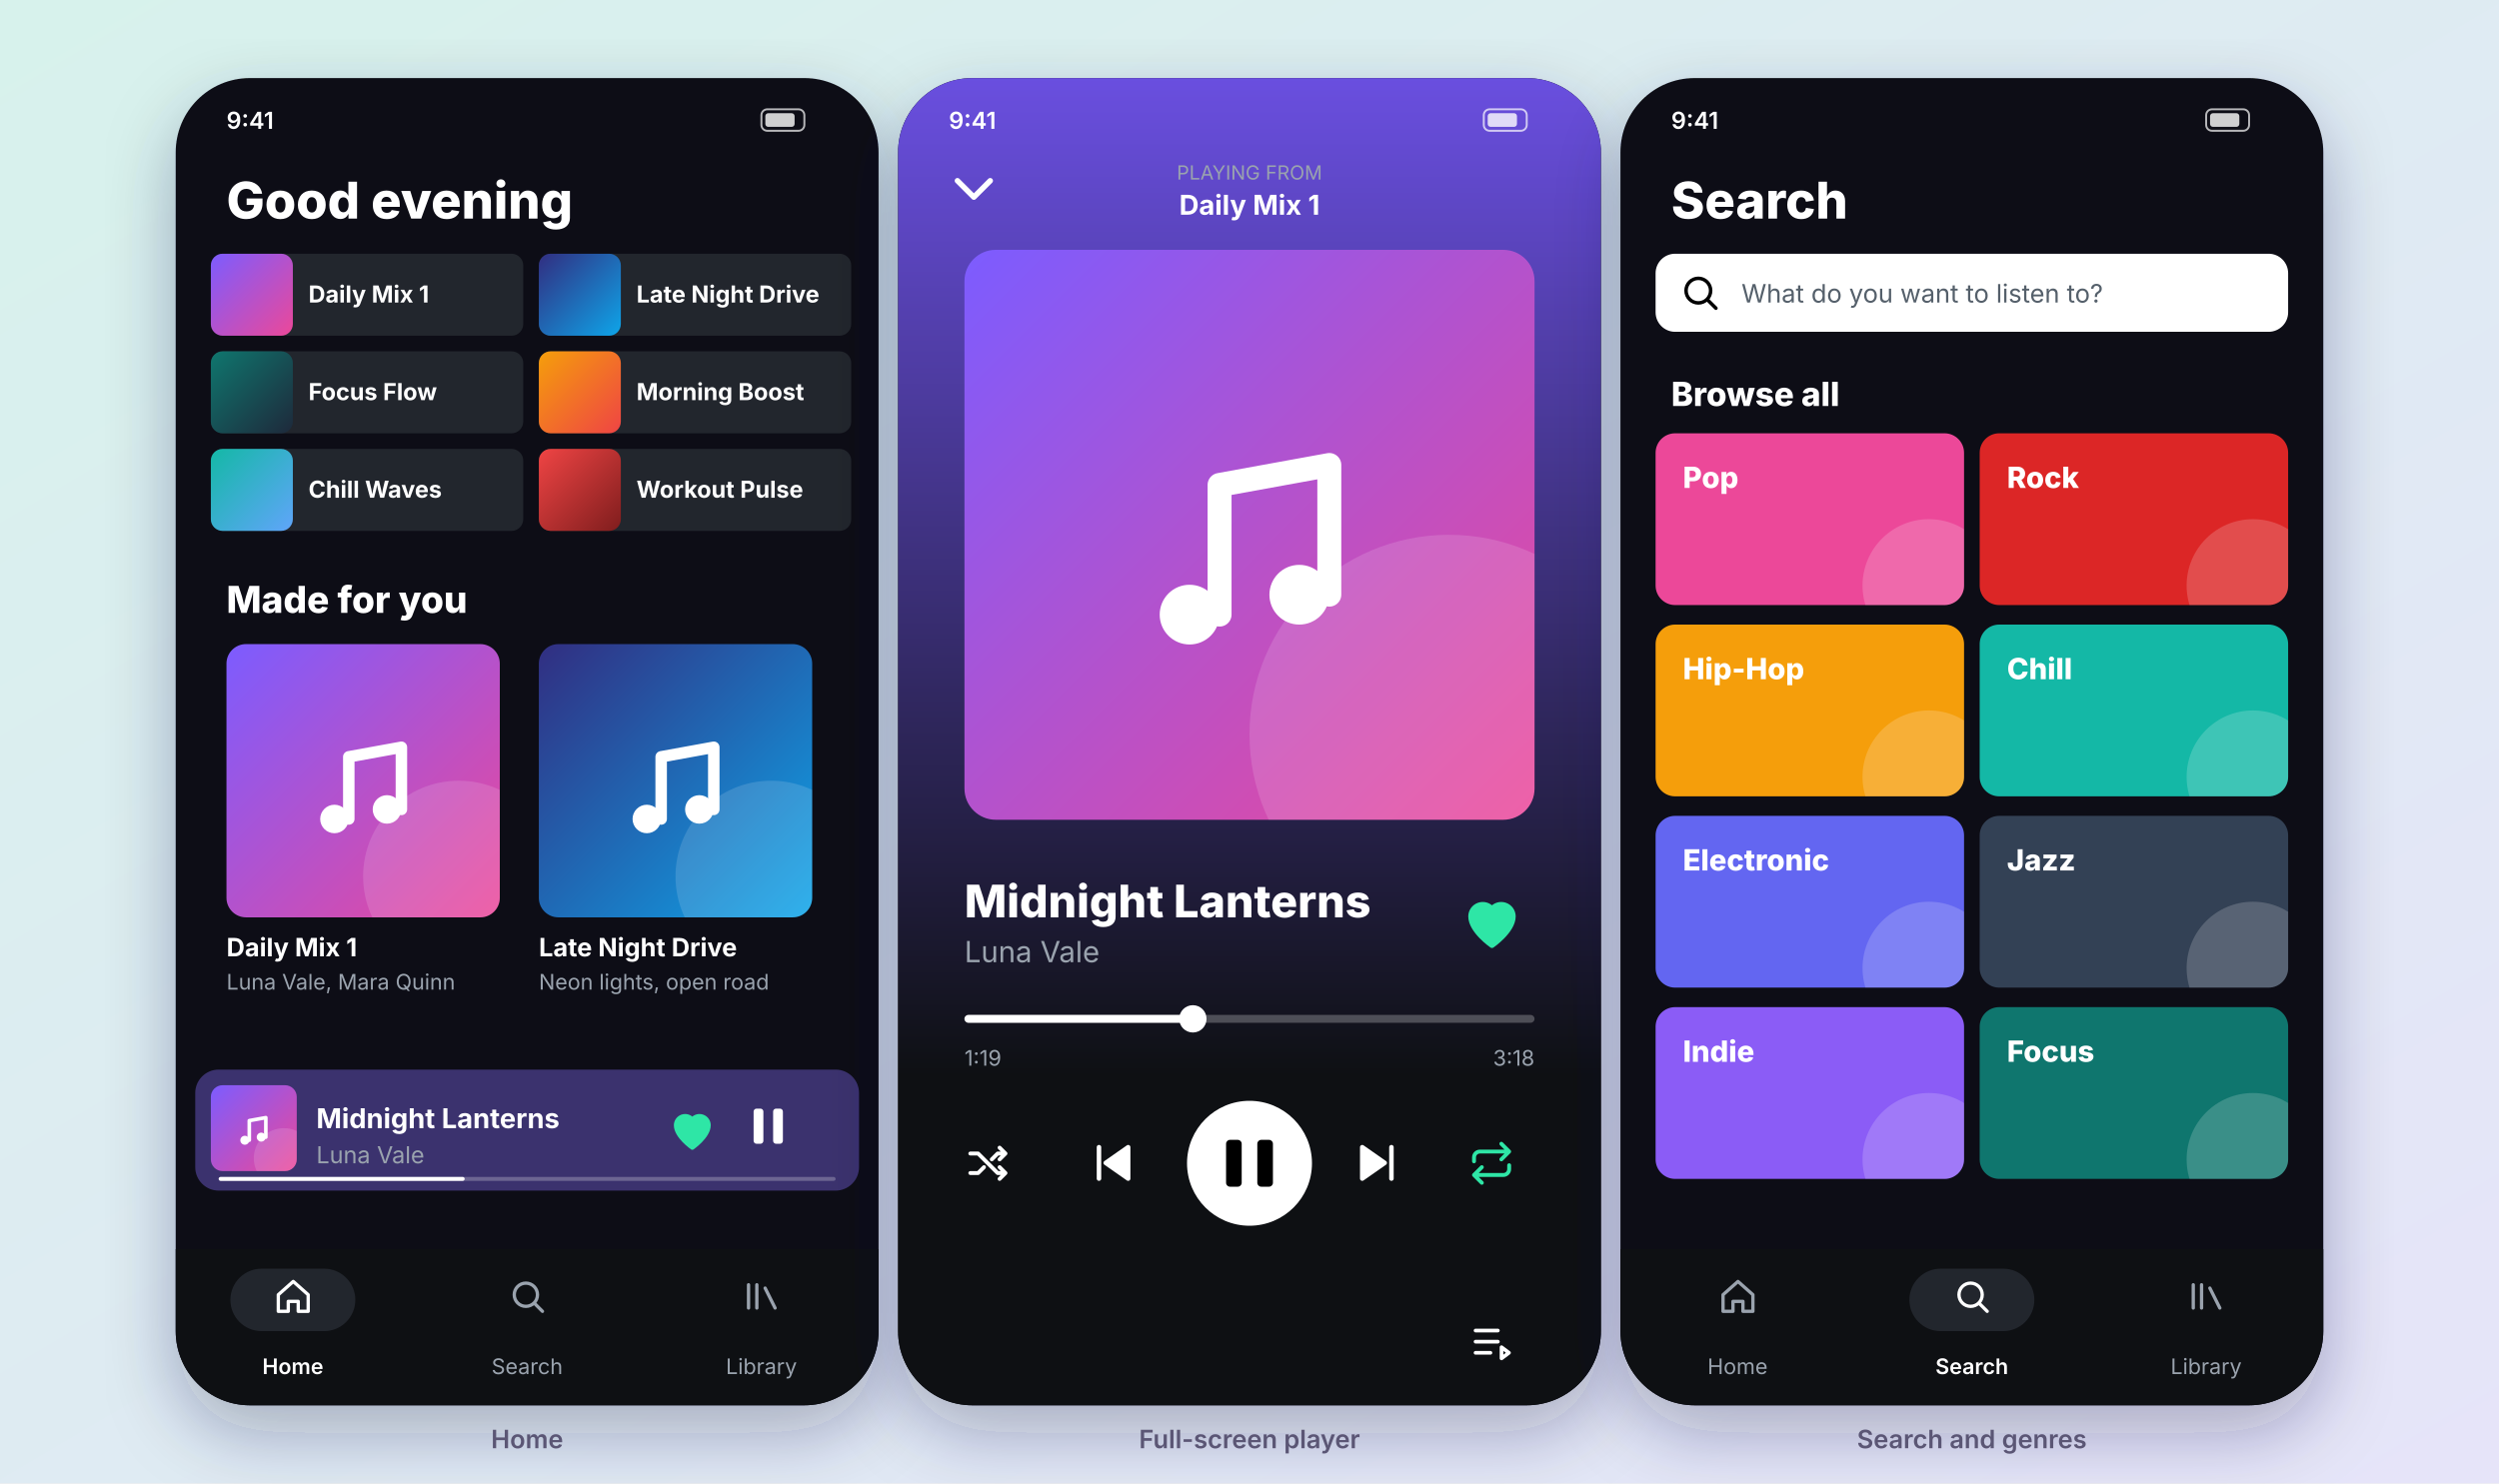
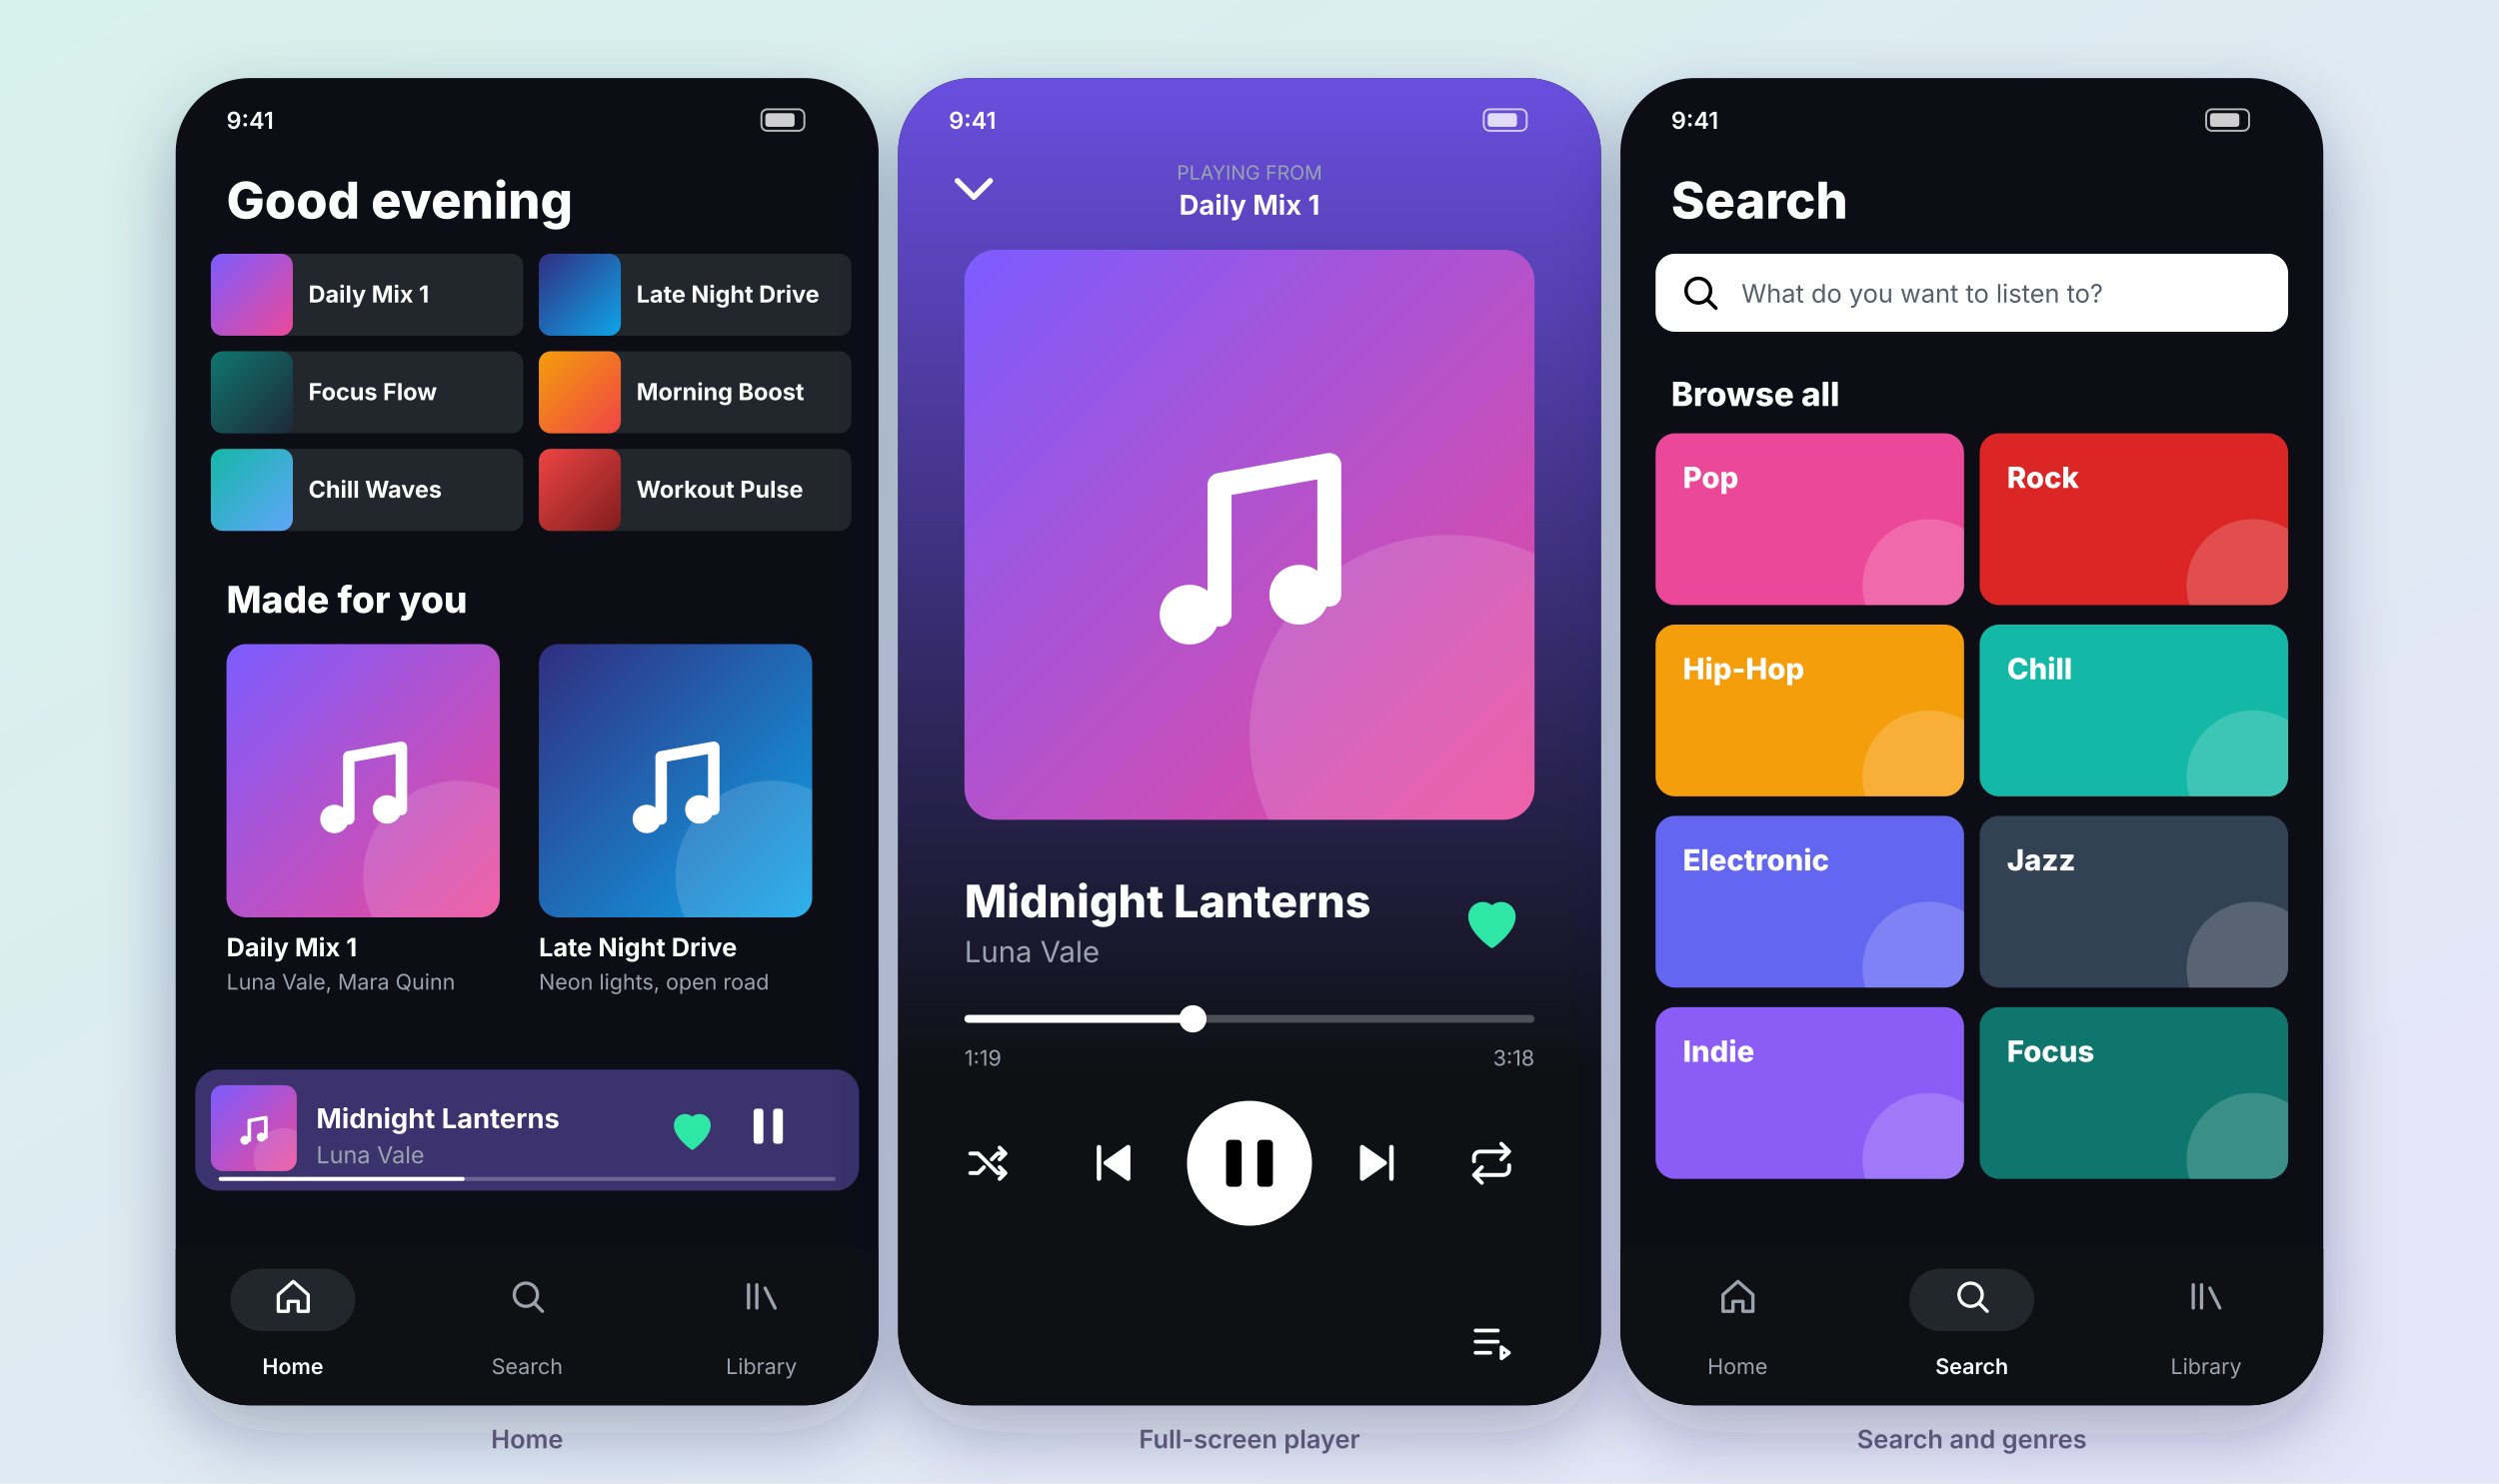
<svg xmlns="http://www.w3.org/2000/svg" viewBox="0 0 1280 760" width="1280" height="760" font-family="Inter, Segoe UI, Helvetica, Arial, sans-serif">
  <defs>
    <linearGradient id="bg" x1="0" y1="0" x2="1" y2="1">
      <stop offset="0" stop-color="#d7f2ec" />
      <stop offset="1" stop-color="#e6e4f9" />
    </linearGradient>
    <linearGradient id="np" x1="0" y1="0" x2="0" y2="1">
      <stop offset="0" stop-color="#6a4fe0" />
      <stop offset=".75" stop-color="#0e1013" />
    </linearGradient>
    <linearGradient id="vp" x1="0" y1="0" x2="1" y2="1">
      <stop offset="0" stop-color="#7c5cff" />
      <stop offset="1" stop-color="#ec4899" />
    </linearGradient>
    <linearGradient id="nt" x1="0" y1="0" x2="1" y2="1">
      <stop offset="0" stop-color="#312e81" />
      <stop offset="1" stop-color="#0ea5e9" />
    </linearGradient>
    <linearGradient id="fo" x1="0" y1="0" x2="1" y2="1">
      <stop offset="0" stop-color="#0f766e" />
      <stop offset="1" stop-color="#1e293b" />
    </linearGradient>
    <linearGradient id="mb" x1="0" y1="0" x2="1" y2="1">
      <stop offset="0" stop-color="#f59e0b" />
      <stop offset="1" stop-color="#ef4444" />
    </linearGradient>
    <linearGradient id="cw" x1="0" y1="0" x2="1" y2="1">
      <stop offset="0" stop-color="#14b8a6" />
      <stop offset="1" stop-color="#60a5fa" />
    </linearGradient>
    <linearGradient id="wo" x1="0" y1="0" x2="1" y2="1">
      <stop offset="0" stop-color="#ef4444" />
      <stop offset="1" stop-color="#7f1d1d" />
    </linearGradient>
    <linearGradient id="gl" x1="0" y1="0" x2="1" y2="1">
      <stop offset="0" stop-color="#0ea5e9" />
      <stop offset="1" stop-color="#2ee6a6" />
    </linearGradient>
    <linearGradient id="ar" x1="0" y1="0" x2="1" y2="1">
      <stop offset="0" stop-color="#facc15" />
      <stop offset="1" stop-color="#f97316" />
    </linearGradient>
    <filter id="sh" x="-10%" y="-5%" width="120%" height="115%">
      <feDropShadow dx="0" dy="14" stdDeviation="18" flood-color="#1b1446" flood-opacity=".3" />
    </filter>
    <clipPath id="p0">
      <rect x="90" y="40" width="360" height="680" rx="38" />
    </clipPath>
    <clipPath id="p1">
      <rect x="460" y="40" width="360" height="680" rx="38" />
    </clipPath>
    <clipPath id="p2">
      <rect x="830" y="40" width="360" height="680" rx="38" />
    </clipPath>
  </defs>
  <rect width="1280" height="760" fill="url(#bg)" />
  <rect x="90" y="40" width="360" height="680" rx="38" fill="#0e1013" filter="url(#sh)" />
  <g clip-path="url(#p0)">
    <text x="116" y="66" font-size="12" fill="#ffffff" font-weight="600" text-anchor="start">9:41</text>
    <rect x="390" y="56" width="22" height="11" rx="3" fill="none" stroke="#fff" stroke-opacity=".7" />
    <rect x="392" y="58" width="15" height="7" rx="1.5" fill="#fff" fill-opacity=".8" />
    <text x="116" y="112" font-size="26" fill="#ffffff" font-weight="800" text-anchor="start">Good evening</text>
    <rect x="108" y="130" width="160" height="42" rx="6" fill="#22262d" />
    <rect x="108" y="130" width="42" height="42" rx="6" fill="url(#vp)" />
    <text x="158" y="155" font-size="12" fill="#ffffff" font-weight="700" text-anchor="start">Daily Mix 1</text>
    <rect x="276" y="130" width="160" height="42" rx="6" fill="#22262d" />
    <rect x="276" y="130" width="42" height="42" rx="6" fill="url(#nt)" />
    <text x="326" y="155" font-size="12" fill="#ffffff" font-weight="700" text-anchor="start">Late Night Drive</text>
    <rect x="108" y="180" width="160" height="42" rx="6" fill="#22262d" />
    <rect x="108" y="180" width="42" height="42" rx="6" fill="url(#fo)" />
    <text x="158" y="205" font-size="12" fill="#ffffff" font-weight="700" text-anchor="start">Focus Flow</text>
    <rect x="276" y="180" width="160" height="42" rx="6" fill="#22262d" />
    <rect x="276" y="180" width="42" height="42" rx="6" fill="url(#mb)" />
    <text x="326" y="205" font-size="12" fill="#ffffff" font-weight="700" text-anchor="start">Morning Boost</text>
    <rect x="108" y="230" width="160" height="42" rx="6" fill="#22262d" />
    <rect x="108" y="230" width="42" height="42" rx="6" fill="url(#cw)" />
    <text x="158" y="255" font-size="12" fill="#ffffff" font-weight="700" text-anchor="start">Chill Waves</text>
    <rect x="276" y="230" width="160" height="42" rx="6" fill="#22262d" />
    <rect x="276" y="230" width="42" height="42" rx="6" fill="url(#wo)" />
    <text x="326" y="255" font-size="12" fill="#ffffff" font-weight="700" text-anchor="start">Workout Pulse</text>
    <text x="116" y="314" font-size="19" fill="#ffffff" font-weight="800" text-anchor="start">Made for you</text>
    <rect x="116" y="330" width="140" height="140" rx="10" fill="url(#vp)" />
    <clipPath id="k1">
      <rect x="116" y="330" width="140" height="140" rx="10" />
    </clipPath>
    <circle cx="235.0" cy="449.0" r="49.0" fill="#fff" fill-opacity=".14" clip-path="url(#k1)" />
    <g transform="translate(156.6,375.5) scale(2.45)">
      <path d="M9 18V5l11-2v13" fill="none" stroke="#fff" stroke-width="2.4" stroke-linecap="round" stroke-linejoin="round" />
    </g>
    <circle cx="171.3" cy="419.6" r="7.3" fill="#fff" />
    <circle cx="198.2" cy="414.7" r="7.3" fill="#fff" />
    <text x="116" y="490" font-size="13" fill="#ffffff" font-weight="700" text-anchor="start">Daily Mix 1</text>
    <text x="116" y="507" font-size="11" fill="#9aa3ae" font-weight="400" text-anchor="start">Luna Vale, Mara Quinn</text>
    <rect x="276" y="330" width="140" height="140" rx="10" fill="url(#nt)" />
    <clipPath id="k2">
      <rect x="276" y="330" width="140" height="140" rx="10" />
    </clipPath>
    <circle cx="395.0" cy="449.0" r="49.0" fill="#fff" fill-opacity=".14" clip-path="url(#k2)" />
    <g transform="translate(316.6,375.5) scale(2.45)">
      <path d="M9 18V5l11-2v13" fill="none" stroke="#fff" stroke-width="2.4" stroke-linecap="round" stroke-linejoin="round" />
    </g>
    <circle cx="331.3" cy="419.6" r="7.3" fill="#fff" />
    <circle cx="358.2" cy="414.7" r="7.3" fill="#fff" />
    <text x="276" y="490" font-size="13" fill="#ffffff" font-weight="700" text-anchor="start">Late Night Drive</text>
    <text x="276" y="507" font-size="11" fill="#9aa3ae" font-weight="400" text-anchor="start">Neon lights, open road</text>
    <rect x="100" y="548" width="340" height="62" rx="12" fill="#3b326e" />
    <rect x="108" y="556" width="44" height="44" rx="6" fill="url(#vp)" />
    <clipPath id="k3">
      <rect x="108" y="556" width="44" height="44" rx="6" />
    </clipPath>
    <circle cx="145.4" cy="593.4" r="15.4" fill="#fff" fill-opacity=".14" clip-path="url(#k3)" />
    <g transform="translate(120.76,570.3) scale(0.77)">
      <path d="M9 18V5l11-2v13" fill="none" stroke="#fff" stroke-width="2.4" stroke-linecap="round" stroke-linejoin="round" />
    </g>
    <circle cx="125.4" cy="584.2" r="2.3" fill="#fff" />
    <circle cx="133.8" cy="582.6" r="2.3" fill="#fff" />
    <text x="162" y="578" font-size="14" fill="#ffffff" font-weight="700" text-anchor="start">Midnight Lanterns</text>
    <text x="162" y="596" font-size="12" fill="#9aa3ae" font-weight="400" text-anchor="start">Luna Vale</text>
    <g transform="translate(342,566) scale(1.05)">
      <path d="M12 21s-8-5.5-8-11a4.5 4.5 0 0 1 8-2.8A4.5 4.5 0 0 1 20 10c0 5.5-8 11-8 11z" fill="#2ee6a6" stroke="#2ee6a6" stroke-width="2" stroke-linecap="round" stroke-linejoin="round" />
    </g>
    <rect x="386" y="568" width="5" height="18" rx="1.5" fill="#fff" />
    <rect x="396" y="568" width="5" height="18" rx="1.5" fill="#fff" />
    <rect x="112" y="603" width="316" height="2" rx="1" fill="#fff" fill-opacity=".25" />
    <rect x="112" y="603" width="126" height="2" rx="1" fill="#fff" />
    <rect x="90" y="640" width="360" height="80" fill="#0e1013" />
    <rect x="118" y="650" width="64" height="32" rx="16" fill="#22262d" />
    <g transform="translate(140,654) scale(0.85)">
      <path d="M3 11l9-8 9 8v10h-6v-6H9v6H3z" fill="none" stroke="#ffffff" stroke-width="2" stroke-linecap="round" stroke-linejoin="round" />
    </g>
    <text x="150" y="704" font-size="11" fill="#ffffff" font-weight="600" text-anchor="middle">Home</text>
    <g transform="translate(260,654) scale(0.85)">
      <path d="M11 4a7 7 0 1 0 0 14 7 7 0 0 0 0-14zM21 21l-5-5" fill="none" stroke="#9aa3ae" stroke-width="2" stroke-linecap="round" stroke-linejoin="round" />
    </g>
    <text x="270" y="704" font-size="11" fill="#9aa3ae" font-weight="400" text-anchor="middle">Search</text>
    <g transform="translate(380,654) scale(0.85)">
      <path d="M4 5v14M9 5v14M14 7l6 12" fill="none" stroke="#9aa3ae" stroke-width="2" stroke-linecap="round" stroke-linejoin="round" />
    </g>
    <text x="390" y="704" font-size="11" fill="#9aa3ae" font-weight="400" text-anchor="middle">Library</text>
  </g>
  <text x="270" y="742" font-size="13" fill="#5b5675" font-weight="600" text-anchor="middle">Home</text>
  <rect x="460" y="40" width="360" height="680" rx="38" fill="#0e1013" filter="url(#sh)" />
  <g clip-path="url(#p1)">
    <rect x="460" y="40" width="360" height="680" fill="url(#np)" />
    <text x="486" y="66" font-size="12" fill="#ffffff" font-weight="600" text-anchor="start">9:41</text>
    <rect x="760" y="56" width="22" height="11" rx="3" fill="none" stroke="#fff" stroke-opacity=".7" />
    <rect x="762" y="58" width="15" height="7" rx="1.5" fill="#fff" fill-opacity=".8" />
    <g transform="translate(482,80) scale(1.4)">
      <path d="M6 9l6 6 6-6" fill="none" stroke="#ffffff" stroke-width="2" stroke-linecap="round" stroke-linejoin="round" />
    </g>
    <text x="640" y="92" font-size="10" fill="#9aa3ae" font-weight="400" text-anchor="middle">PLAYING FROM</text>
    <text x="640" y="110" font-size="14" fill="#ffffff" font-weight="700" text-anchor="middle">Daily Mix 1</text>
    <rect x="494" y="128" width="292" height="292" rx="16" fill="url(#vp)" />
    <clipPath id="k4">
      <rect x="494" y="128" width="292" height="292" rx="16" />
    </clipPath>
    <circle cx="742.2" cy="376.2" r="102.2" fill="#fff" fill-opacity=".14" clip-path="url(#k4)" />
    <g transform="translate(578.68,222.9) scale(5.11)">
      <path d="M9 18V5l11-2v13" fill="none" stroke="#fff" stroke-width="2.4" stroke-linecap="round" stroke-linejoin="round" />
    </g>
    <circle cx="609.3" cy="314.9" r="15.3" fill="#fff" />
    <circle cx="665.5" cy="304.7" r="15.3" fill="#fff" />
    <text x="494" y="470" font-size="23" fill="#ffffff" font-weight="800" text-anchor="start">Midnight Lanterns</text>
    <text x="494" y="493" font-size="15" fill="#9aa3ae" font-weight="400" text-anchor="start">Luna Vale</text>
    <g transform="translate(748,456) scale(1.35)">
      <path d="M12 21s-8-5.5-8-11a4.5 4.5 0 0 1 8-2.8A4.5 4.5 0 0 1 20 10c0 5.5-8 11-8 11z" fill="#2ee6a6" stroke="#2ee6a6" stroke-width="2" stroke-linecap="round" stroke-linejoin="round" />
    </g>
    <rect x="494" y="520" width="292" height="4" rx="2" fill="#fff" fill-opacity=".25" />
    <rect x="494" y="520" width="117" height="4" rx="2" fill="#fff" />
    <circle cx="611" cy="522" r="7" fill="#fff" />
    <text x="494" y="546" font-size="11" fill="#9aa3ae" font-weight="400" text-anchor="start">1:19</text>
    <text x="786" y="546" font-size="11" fill="#9aa3ae" font-weight="400" text-anchor="end">3:18</text>
    <g transform="translate(494,584) scale(1.0)">
      <path d="M3 7h4l10 10h4M3 17h4l3-3M14 10l3-3h4M18 4l3 3-3 3M18 14l3 3-3 3" fill="none" stroke="#ffffff" stroke-width="2" stroke-linecap="round" stroke-linejoin="round" />
    </g>
    <g transform="translate(556,582) scale(1.15)">
      <path d="M19 5v14L9 12zM6 5v14" fill="#ffffff" stroke="#ffffff" stroke-width="2" stroke-linecap="round" stroke-linejoin="round" />
    </g>
    <circle cx="640" cy="596" r="32" fill="#fff" />
    <rect x="628" y="584" width="8" height="24" rx="2" fill="#000" />
    <rect x="644" y="584" width="8" height="24" rx="2" fill="#000" />
    <g transform="translate(692,582) scale(1.15)">
      <path d="M5 5v14l10-7zM18 5v14" fill="#ffffff" stroke="#ffffff" stroke-width="2" stroke-linecap="round" stroke-linejoin="round" />
    </g>
    <g transform="translate(752,584) scale(1.0)">
-       <path d="M17 2l4 4-4 4M3 11V9a3 3 0 0 1 3-3h15M7 22l-4-4 4-4M21 13v2a3 3 0 0 1-3 3H3" fill="none" stroke="#2ee6a6" stroke-width="2" stroke-linecap="round" stroke-linejoin="round" />
+       <path d="M17 2l4 4-4 4M3 11V9a3 3 0 0 1 3-3h15M7 22l-4-4 4-4M21 13v2a3 3 0 0 1-3 3H3" fill="none" stroke="#ffffff" stroke-width="2" stroke-linecap="round" stroke-linejoin="round" />
    </g>
    <g transform="translate(752,676) scale(0.95)">
      <path d="M4 6h12M4 12h12M4 18h8M18 15v6l4-3z" fill="none" stroke="#ffffff" stroke-width="2" stroke-linecap="round" stroke-linejoin="round" />
    </g>
  </g>
  <text x="640" y="742" font-size="13" fill="#5b5675" font-weight="600" text-anchor="middle">Full-screen player</text>
  <rect x="830" y="40" width="360" height="680" rx="38" fill="#0e1013" filter="url(#sh)" />
  <g clip-path="url(#p2)">
    <text x="856" y="66" font-size="12" fill="#ffffff" font-weight="600" text-anchor="start">9:41</text>
    <rect x="1130" y="56" width="22" height="11" rx="3" fill="none" stroke="#fff" stroke-opacity=".7" />
    <rect x="1132" y="58" width="15" height="7" rx="1.5" fill="#fff" fill-opacity=".8" />
    <text x="856" y="112" font-size="26" fill="#ffffff" font-weight="800" text-anchor="start">Search</text>
    <rect x="848" y="130" width="324" height="40" rx="10" fill="#fff" />
    <g transform="translate(860,139) scale(0.9)">
      <path d="M11 4a7 7 0 1 0 0 14 7 7 0 0 0 0-14zM21 21l-5-5" fill="none" stroke="#000" stroke-width="2" stroke-linecap="round" stroke-linejoin="round" />
    </g>
    <text x="892" y="155" font-size="13" fill="#55606b" font-weight="400" text-anchor="start">What do you want to listen to?</text>
    <text x="856" y="208" font-size="17" fill="#ffffff" font-weight="800" text-anchor="start">Browse all</text>
    <rect x="848" y="222" width="158" height="88" rx="10" fill="#ec4899" />
    <clipPath id="k5">
      <rect x="848" y="222" width="158" height="88" rx="10" />
    </clipPath>
    <circle cx="988" cy="300" r="34" fill="#fff" fill-opacity=".18" clip-path="url(#k5)" />
    <text x="862" y="250" font-size="15" fill="#ffffff" font-weight="800" text-anchor="start">Pop</text>
    <rect x="1014" y="222" width="158" height="88" rx="10" fill="#dc2626" />
    <clipPath id="k6">
      <rect x="1014" y="222" width="158" height="88" rx="10" />
    </clipPath>
    <circle cx="1154" cy="300" r="34" fill="#fff" fill-opacity=".18" clip-path="url(#k6)" />
    <text x="1028" y="250" font-size="15" fill="#ffffff" font-weight="800" text-anchor="start">Rock</text>
    <rect x="848" y="320" width="158" height="88" rx="10" fill="#f59e0b" />
    <clipPath id="k7">
      <rect x="848" y="320" width="158" height="88" rx="10" />
    </clipPath>
    <circle cx="988" cy="398" r="34" fill="#fff" fill-opacity=".18" clip-path="url(#k7)" />
    <text x="862" y="348" font-size="15" fill="#ffffff" font-weight="800" text-anchor="start">Hip-Hop</text>
    <rect x="1014" y="320" width="158" height="88" rx="10" fill="#14b8a6" />
    <clipPath id="k8">
      <rect x="1014" y="320" width="158" height="88" rx="10" />
    </clipPath>
    <circle cx="1154" cy="398" r="34" fill="#fff" fill-opacity=".18" clip-path="url(#k8)" />
    <text x="1028" y="348" font-size="15" fill="#ffffff" font-weight="800" text-anchor="start">Chill</text>
    <rect x="848" y="418" width="158" height="88" rx="10" fill="#6366f1" />
    <clipPath id="k9">
      <rect x="848" y="418" width="158" height="88" rx="10" />
    </clipPath>
    <circle cx="988" cy="496" r="34" fill="#fff" fill-opacity=".18" clip-path="url(#k9)" />
    <text x="862" y="446" font-size="15" fill="#ffffff" font-weight="800" text-anchor="start">Electronic</text>
    <rect x="1014" y="418" width="158" height="88" rx="10" fill="#334155" />
    <clipPath id="k10">
      <rect x="1014" y="418" width="158" height="88" rx="10" />
    </clipPath>
    <circle cx="1154" cy="496" r="34" fill="#fff" fill-opacity=".18" clip-path="url(#k10)" />
    <text x="1028" y="446" font-size="15" fill="#ffffff" font-weight="800" text-anchor="start">Jazz</text>
    <rect x="848" y="516" width="158" height="88" rx="10" fill="#8b5cf6" />
    <clipPath id="k11">
      <rect x="848" y="516" width="158" height="88" rx="10" />
    </clipPath>
    <circle cx="988" cy="594" r="34" fill="#fff" fill-opacity=".18" clip-path="url(#k11)" />
    <text x="862" y="544" font-size="15" fill="#ffffff" font-weight="800" text-anchor="start">Indie</text>
    <rect x="1014" y="516" width="158" height="88" rx="10" fill="#0f766e" />
    <clipPath id="k12">
      <rect x="1014" y="516" width="158" height="88" rx="10" />
    </clipPath>
    <circle cx="1154" cy="594" r="34" fill="#fff" fill-opacity=".18" clip-path="url(#k12)" />
    <text x="1028" y="544" font-size="15" fill="#ffffff" font-weight="800" text-anchor="start">Focus</text>
    <rect x="830" y="640" width="360" height="80" fill="#0e1013" />
    <g transform="translate(880,654) scale(0.85)">
      <path d="M3 11l9-8 9 8v10h-6v-6H9v6H3z" fill="none" stroke="#9aa3ae" stroke-width="2" stroke-linecap="round" stroke-linejoin="round" />
    </g>
    <text x="890" y="704" font-size="11" fill="#9aa3ae" font-weight="400" text-anchor="middle">Home</text>
    <rect x="978" y="650" width="64" height="32" rx="16" fill="#22262d" />
    <g transform="translate(1000,654) scale(0.85)">
      <path d="M11 4a7 7 0 1 0 0 14 7 7 0 0 0 0-14zM21 21l-5-5" fill="none" stroke="#ffffff" stroke-width="2" stroke-linecap="round" stroke-linejoin="round" />
    </g>
    <text x="1010" y="704" font-size="11" fill="#ffffff" font-weight="600" text-anchor="middle">Search</text>
    <g transform="translate(1120,654) scale(0.85)">
      <path d="M4 5v14M9 5v14M14 7l6 12" fill="none" stroke="#9aa3ae" stroke-width="2" stroke-linecap="round" stroke-linejoin="round" />
    </g>
    <text x="1130" y="704" font-size="11" fill="#9aa3ae" font-weight="400" text-anchor="middle">Library</text>
  </g>
  <text x="1010" y="742" font-size="13" fill="#5b5675" font-weight="600" text-anchor="middle">Search and genres</text>
</svg>
